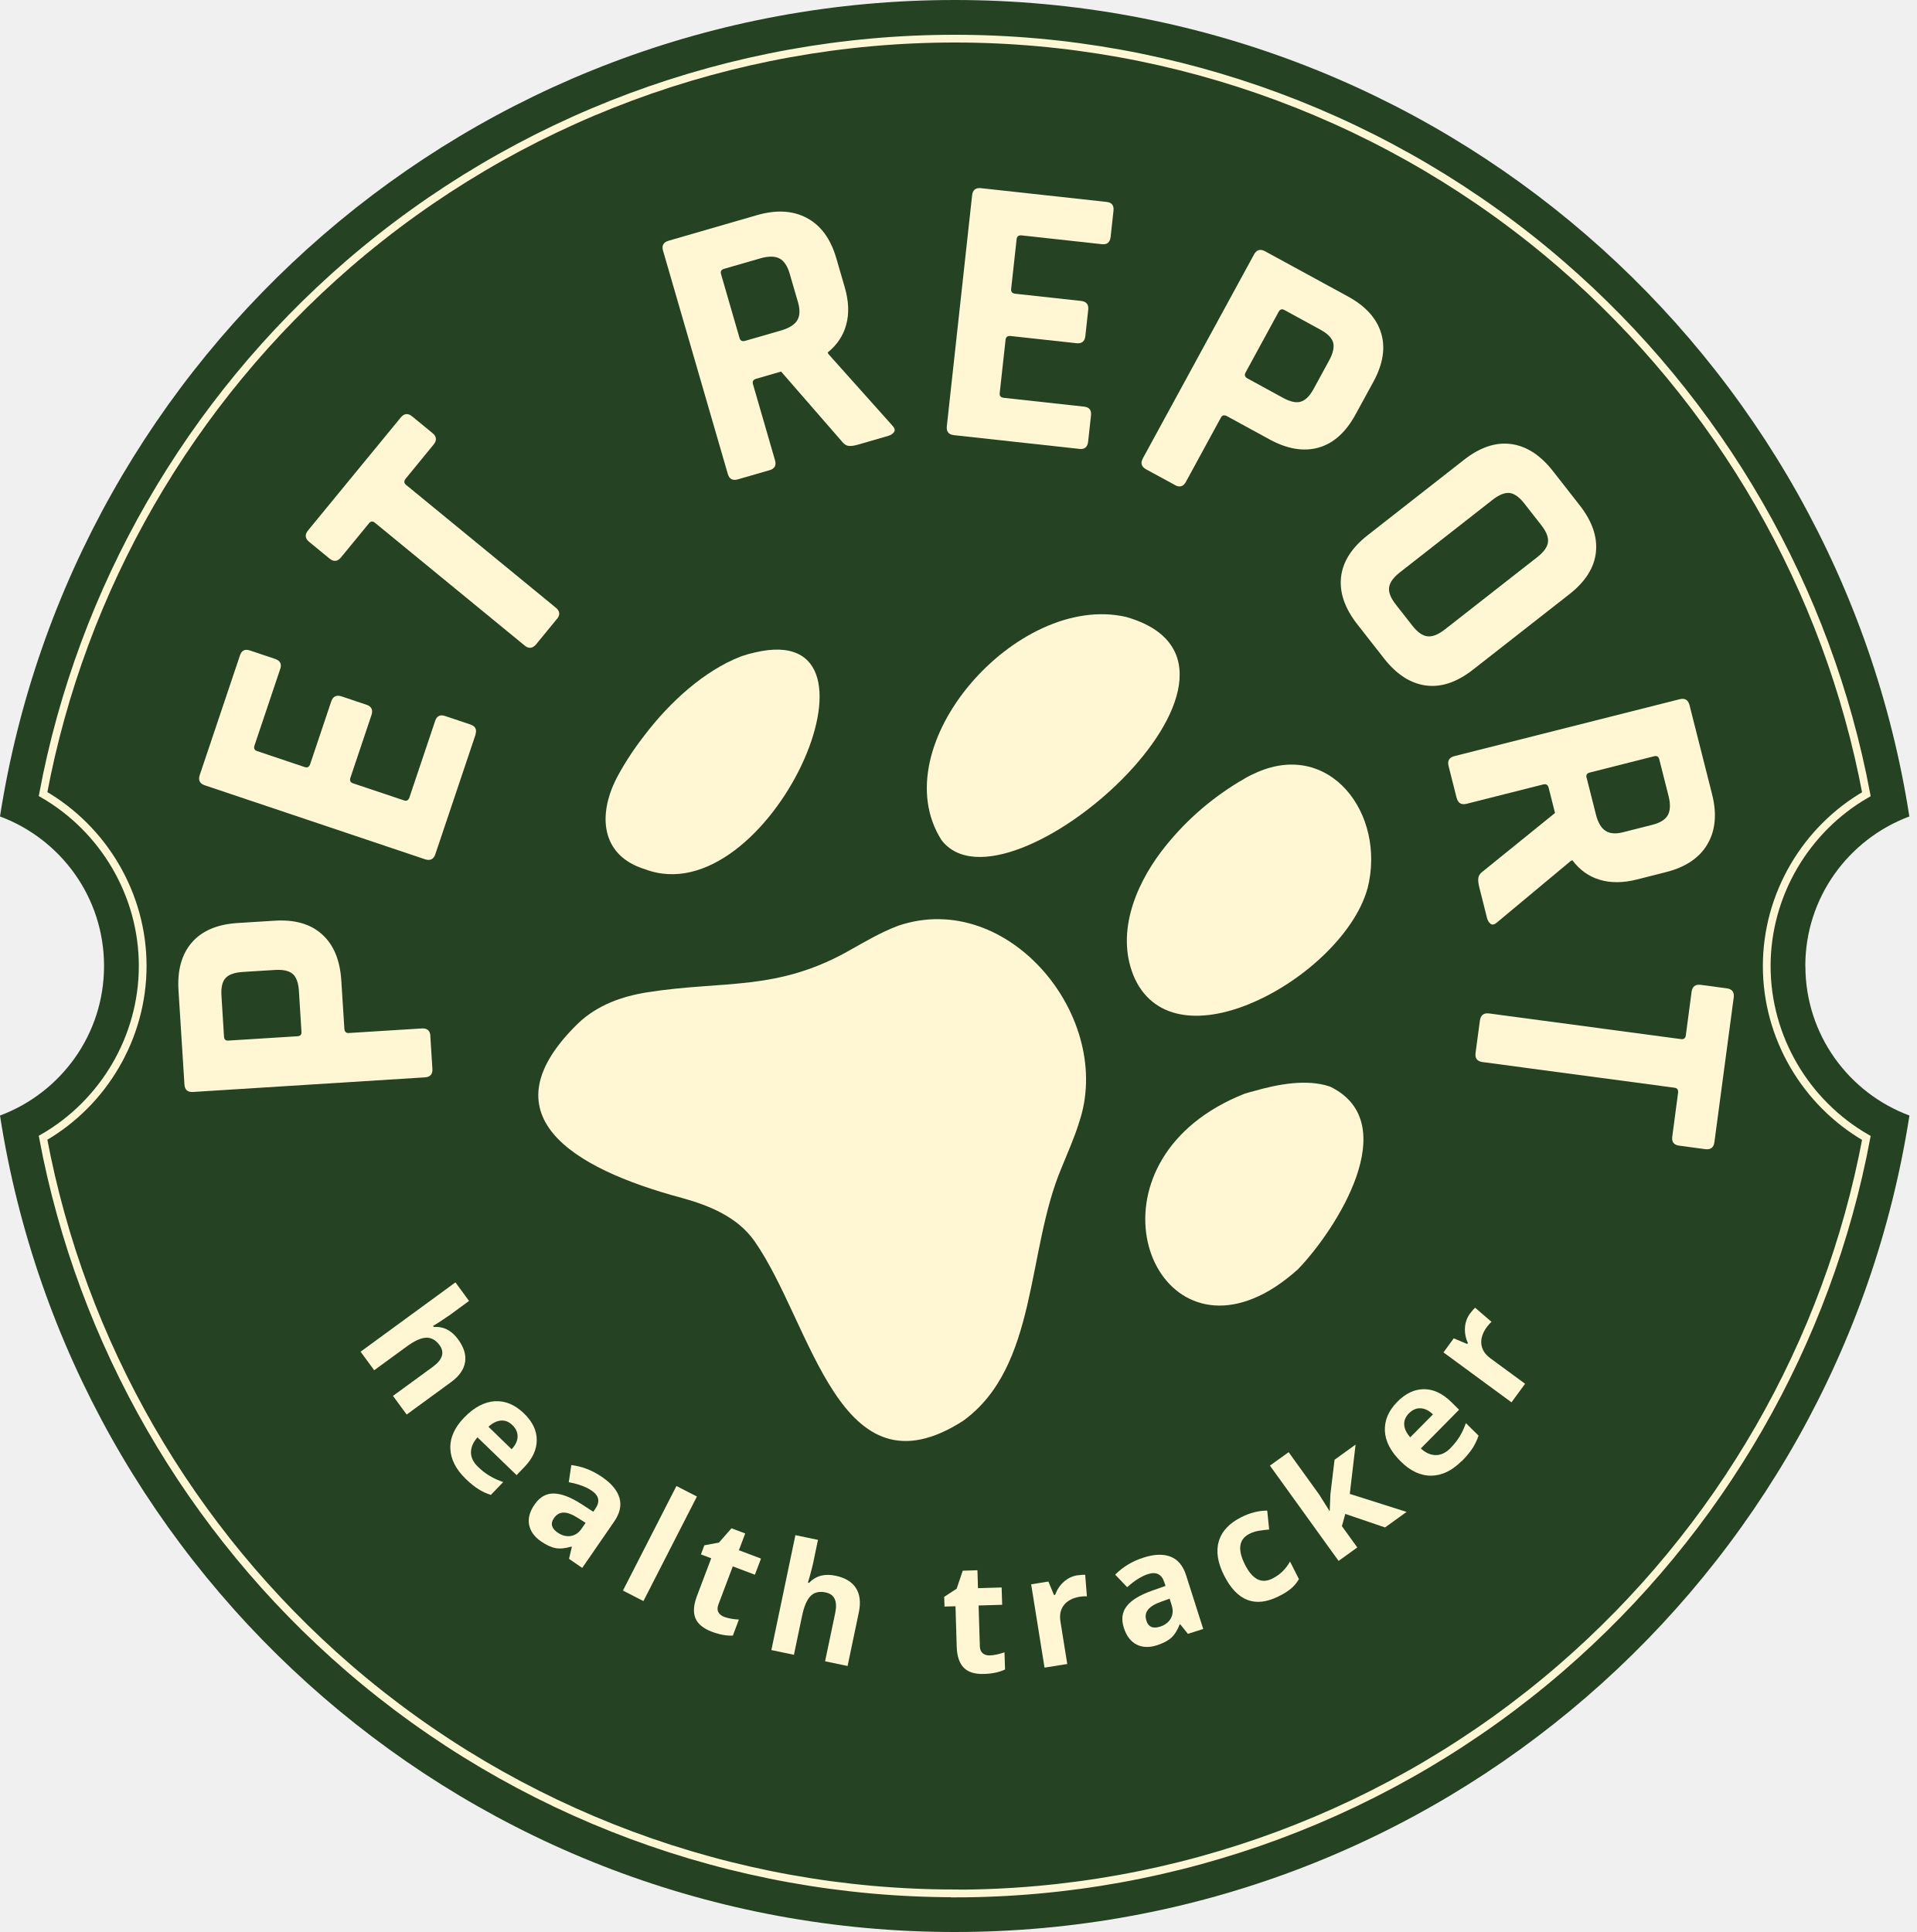
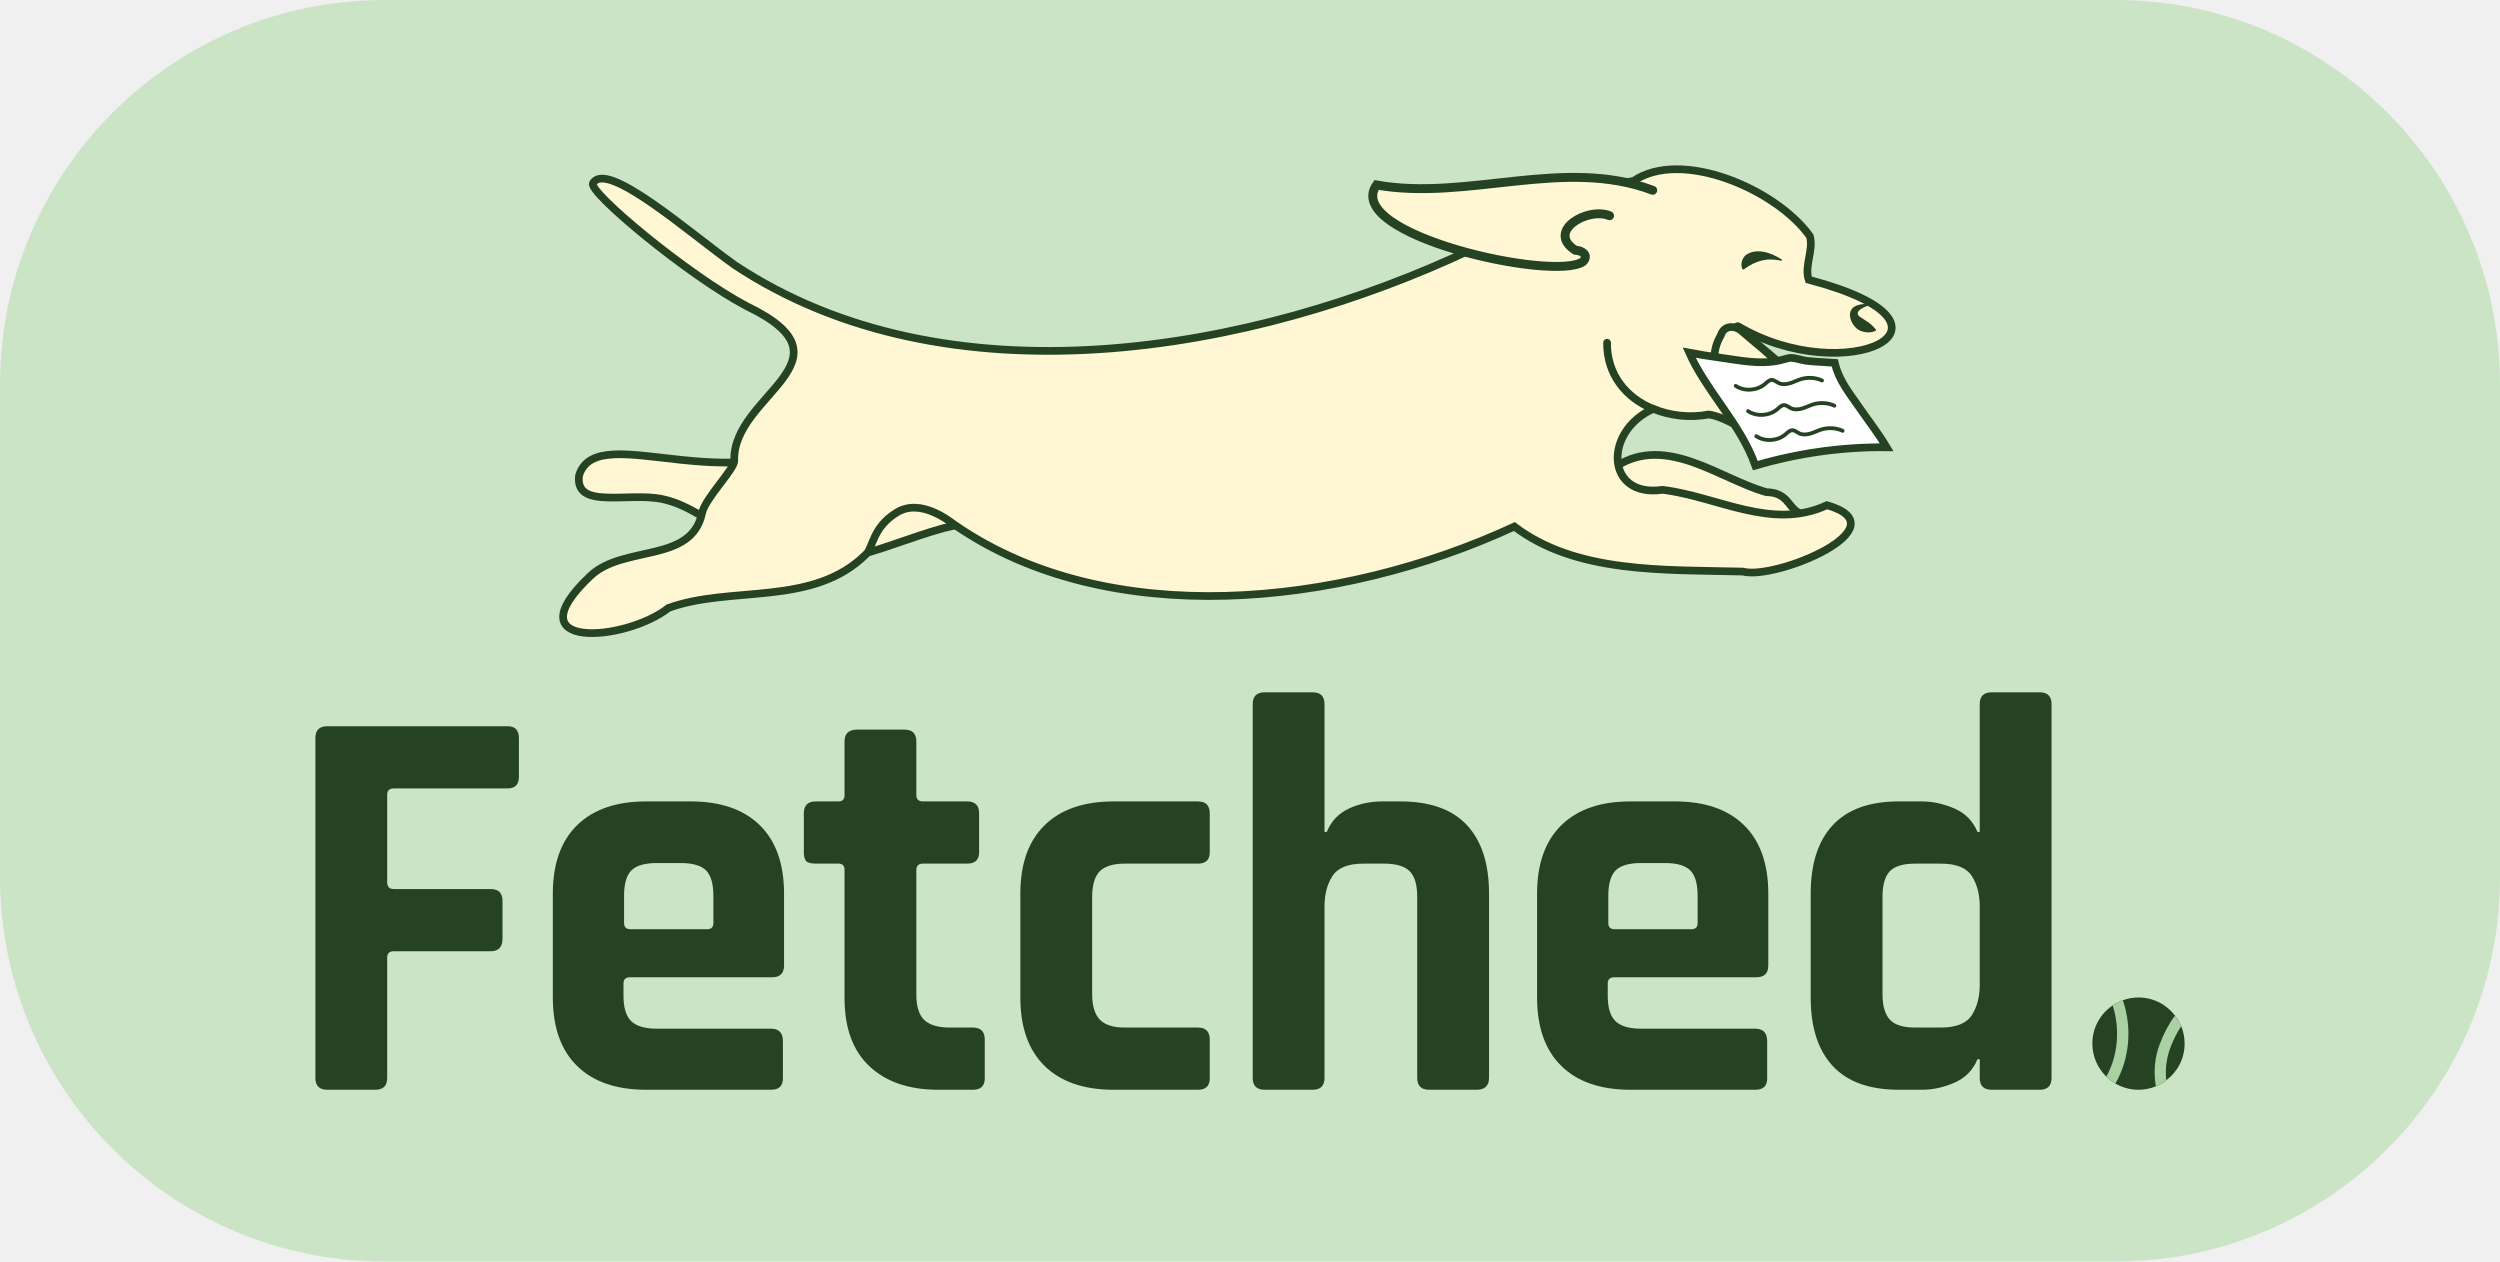
- <svg xmlns="http://www.w3.org/2000/svg" width="248" height="250" viewBox="0 0 248 250" fill="none">
-   <path d="M233.55 125C233.55 116.12 239.16 108.58 247.01 105.65C237.71 45.8 185.96 0 123.51 0C61.06 0 9.3 45.8 0 105.65C7.86 108.58 13.46 116.12 13.46 125C13.46 133.88 7.85 141.42 0 144.35C9.3 204.2 61.05 250 123.51 250C185.97 250 237.72 204.2 247.02 144.35C239.16 141.42 233.56 133.88 233.56 125H233.55Z" fill="#254222" />
-   <path d="M123.51 245C94.71 245 66.86 234.64 45.09 215.83C24.49 198.03 10.55 173.78 5.57 147.23C13.42 142.71 18.46 134.22 18.46 124.99C18.46 115.76 13.42 107.28 5.57 102.75C10.55 76.2 24.49 51.96 45.09 34.15C66.85 15.36 94.7 5 123.51 5C152.32 5 180.16 15.36 201.93 34.17C222.53 51.97 236.47 76.22 241.45 102.77C233.6 107.29 228.56 115.78 228.56 125.01C228.56 134.24 233.6 142.72 241.45 147.25C236.47 173.8 222.53 198.04 201.93 215.85C180.17 234.66 152.32 245.02 123.51 245.02V245Z" stroke="#FFF7D4" stroke-miterlimit="10" />
-   <path d="M55.67 134.06L55.94 138.3C55.98 139 55.66 139.37 54.96 139.41L24.97 141.3C24.27 141.34 23.9 141.02 23.86 140.32L23.09 128.14C22.93 125.55 23.5 123.49 24.81 121.97C26.12 120.45 28.09 119.61 30.71 119.44L35.5 119.14C38.13 118.97 40.19 119.56 41.67 120.91C43.16 122.25 43.98 124.22 44.15 126.82L44.55 133.11C44.58 133.51 44.77 133.7 45.14 133.67L54.57 133.08C55.27 133.04 55.64 133.36 55.68 134.06H55.67ZM39 133.51L38.67 128.22C38.6 127.16 38.33 126.42 37.86 126.02C37.38 125.62 36.63 125.45 35.6 125.51L31.41 125.77C30.35 125.84 29.6 126.1 29.18 126.56C28.76 127.02 28.58 127.78 28.65 128.85L28.98 134.14C29 134.51 29.2 134.68 29.56 134.65L38.49 134.09C38.86 134.07 39.03 133.87 39 133.51Z" fill="#FFF7D4" />
-   <path d="M61.53 95.03L56.32 110.53C56.1 111.19 55.65 111.41 54.99 111.19L26.5 101.62C25.84 101.4 25.62 100.95 25.84 100.29L31.05 84.79C31.26 84.16 31.7 83.95 32.36 84.18L35.58 85.26C36.24 85.48 36.47 85.91 36.26 86.54L32.93 96.45C32.8 96.83 32.91 97.08 33.26 97.19L39.42 99.26C39.77 99.38 40 99.25 40.13 98.87L42.85 90.77C43.07 90.11 43.52 89.89 44.18 90.11L47.4 91.19C48.06 91.41 48.28 91.86 48.06 92.52L45.34 100.62C45.21 101 45.32 101.25 45.67 101.36L52.26 103.57C52.61 103.69 52.84 103.56 52.97 103.18L56.3 93.27C56.51 92.64 56.95 92.43 57.61 92.66L60.83 93.74C61.49 93.96 61.72 94.39 61.51 95.02L61.53 95.03Z" fill="#FFF7D4" />
-   <path d="M72.04 80.1L69.379 83.35C68.909 83.92 68.409 83.98 67.87 83.53L48.499 67.64C48.22 67.41 47.959 67.43 47.73 67.72L44.11 72.13C43.67 72.67 43.169 72.72 42.63 72.28L40 70.12C39.46 69.68 39.41 69.18 39.849 68.64L51.84 54.03C52.279 53.49 52.779 53.44 53.319 53.88L55.95 56.04C56.489 56.48 56.539 56.98 56.099 57.52L52.489 61.93C52.239 62.24 52.249 62.51 52.529 62.74L71.9 78.63C72.439 79.07 72.49 79.57 72.049 80.11L72.04 80.1Z" fill="#FFF7D4" />
-   <path d="M99.53 60.85L95.45 62.03C94.78 62.22 94.34 61.99 94.15 61.31L85.78 32.45C85.58 31.78 85.82 31.34 86.5 31.15L97.93 27.84C100.43 27.12 102.58 27.24 104.39 28.21C106.2 29.18 107.46 30.91 108.19 33.41L109.28 37.16C109.8 38.95 109.87 40.56 109.48 41.99C109.1 43.42 108.3 44.62 107.09 45.6L107.15 45.79L115.39 55.01C115.73 55.36 115.83 55.66 115.67 55.89C115.51 56.13 115.26 56.3 114.91 56.4L111.02 57.53C110.48 57.69 110.05 57.74 109.74 57.69C109.43 57.64 109.14 57.43 108.86 57.06L101.05 48.08L97.83 49.01C97.45 49.12 97.31 49.35 97.41 49.71L100.26 59.55C100.46 60.22 100.22 60.66 99.54 60.85H99.53ZM96.35 44.12L101.06 42.76C102.08 42.46 102.77 42.03 103.13 41.46C103.48 40.89 103.52 40.12 103.25 39.16L102.16 35.41C101.86 34.39 101.41 33.73 100.81 33.43C100.21 33.13 99.39 33.14 98.37 33.43L93.66 34.79C93.31 34.89 93.18 35.12 93.28 35.47L95.67 43.73C95.77 44.08 96 44.21 96.35 44.11V44.12Z" fill="#FFF7D4" />
-   <path d="M139.67 58.09L123.42 56.31C122.72 56.23 122.41 55.85 122.49 55.15L125.76 25.28C125.84 24.58 126.22 24.27 126.92 24.35L143.17 26.13C143.83 26.2 144.13 26.59 144.05 27.28L143.68 30.66C143.6 31.36 143.23 31.67 142.57 31.6L132.18 30.46C131.78 30.42 131.56 30.58 131.52 30.94L130.81 37.4C130.77 37.76 130.95 37.97 131.35 38.01L139.85 38.94C140.55 39.02 140.86 39.4 140.78 40.1L140.41 43.48C140.33 44.18 139.95 44.49 139.25 44.41L130.75 43.48C130.35 43.44 130.13 43.6 130.09 43.96L129.33 50.87C129.29 51.24 129.47 51.44 129.87 51.48L140.26 52.62C140.92 52.69 141.22 53.08 141.14 53.77L140.77 57.15C140.69 57.85 140.32 58.16 139.66 58.09H139.67Z" fill="#FFF7D4" />
-   <path d="M152 62.76L148.27 60.73C147.66 60.4 147.52 59.92 147.85 59.31L162.23 32.93C162.56 32.32 163.04 32.18 163.65 32.51L174.36 38.35C176.64 39.59 178.08 41.17 178.67 43.09C179.26 45.01 178.92 47.12 177.66 49.43L175.36 53.64C174.1 55.95 172.5 57.38 170.58 57.92C168.65 58.46 166.54 58.11 164.26 56.87L158.73 53.85C158.38 53.66 158.11 53.72 157.94 54.05L153.42 62.35C153.09 62.96 152.61 63.1 152 62.77V62.76ZM161.35 48.95L166 51.49C166.94 52 167.7 52.16 168.3 51.97C168.9 51.78 169.44 51.24 169.94 50.33L171.95 46.64C172.46 45.7 172.63 44.93 172.47 44.33C172.3 43.73 171.75 43.17 170.82 42.66L166.17 40.12C165.85 39.94 165.6 40.02 165.42 40.34L161.14 48.2C160.96 48.52 161.04 48.77 161.36 48.95H161.35Z" fill="#FFF7D4" />
-   <path d="M179.04 85.19L175.59 80.78C173.97 78.71 173.27 76.67 173.49 74.68C173.71 72.69 174.86 70.88 176.93 69.26L189.41 59.49C191.48 57.87 193.51 57.19 195.5 57.46C197.49 57.73 199.29 58.9 200.91 60.97L204.36 65.38C205.98 67.45 206.68 69.49 206.46 71.48C206.24 73.47 205.09 75.28 203.02 76.9L190.54 86.67C188.46 88.29 186.44 88.97 184.45 88.7C182.46 88.43 180.66 87.26 179.04 85.19ZM180.54 78.18L182.73 80.98C183.39 81.82 184.04 82.27 184.68 82.34C185.32 82.41 186.05 82.12 186.87 81.49L198.88 72.09C199.72 71.43 200.18 70.79 200.26 70.16C200.34 69.53 200.05 68.79 199.39 67.95L197.2 65.15C196.54 64.31 195.9 63.86 195.28 63.79C194.66 63.73 193.93 64.02 193.09 64.68L181.08 74.08C180.27 74.72 179.81 75.35 179.71 75.98C179.61 76.61 179.89 77.34 180.54 78.18Z" fill="#FFF7D4" />
-   <path d="M188.44 103.24L187.4 99.12C187.23 98.44 187.48 98.02 188.16 97.84L217.29 90.48C217.97 90.31 218.39 90.56 218.57 91.24L221.49 102.78C222.13 105.3 221.93 107.45 220.9 109.22C219.87 110.99 218.09 112.2 215.57 112.84L211.79 113.8C209.98 114.26 208.37 114.27 206.95 113.84C205.53 113.41 204.36 112.57 203.43 111.33L203.24 111.38L193.74 119.3C193.38 119.63 193.08 119.72 192.85 119.55C192.62 119.38 192.46 119.12 192.37 118.77L191.38 114.84C191.24 114.29 191.2 113.86 191.26 113.55C191.32 113.24 191.54 112.95 191.92 112.69L201.17 105.2L200.35 101.95C200.25 101.56 200.02 101.41 199.67 101.5L189.73 104.01C189.05 104.18 188.63 103.93 188.45 103.25L188.44 103.24ZM205.26 100.64L206.46 105.39C206.72 106.42 207.13 107.13 207.69 107.5C208.25 107.87 209.01 107.94 209.98 107.69L213.76 106.73C214.79 106.47 215.47 106.04 215.78 105.45C216.09 104.86 216.12 104.04 215.86 103.01L214.66 98.26C214.57 97.9 214.35 97.77 213.99 97.86L205.65 99.97C205.29 100.06 205.16 100.28 205.25 100.64H205.26Z" fill="#FFF7D4" />
-   <path d="M190.89 136.25L191.45 132.09C191.55 131.36 191.94 131.05 192.64 131.14L217.47 134.46C217.83 134.51 218.04 134.35 218.09 133.99L218.84 128.34C218.93 127.65 219.33 127.35 220.02 127.44L223.39 127.89C224.08 127.98 224.38 128.38 224.29 129.07L221.79 147.8C221.7 148.49 221.3 148.79 220.61 148.7L217.24 148.25C216.55 148.16 216.24 147.76 216.34 147.07L217.09 141.42C217.14 141.02 216.99 140.8 216.62 140.75L191.79 137.43C191.1 137.34 190.8 136.94 190.89 136.25Z" fill="#FFF7D4" />
-   <path d="M52.6 183.029L50.84 180.629L55.99 176.869C57.26 175.939 57.55 174.999 56.86 174.059C56.37 173.389 55.78 173.069 55.11 173.099C54.43 173.129 53.58 173.529 52.56 174.279L48.41 177.309L46.65 174.909L58.92 165.939L60.68 168.339L58.18 170.169C57.99 170.309 57.51 170.629 56.77 171.119L56.02 171.579L56.11 171.709C57.36 171.619 58.42 172.149 59.27 173.319C60.03 174.359 60.32 175.339 60.16 176.289C60 177.239 59.39 178.089 58.35 178.849L52.6 183.049V183.029Z" fill="#FFF7D4" />
-   <path d="M60.21 191.32C58.95 190.1 58.3 188.79 58.26 187.41C58.22 186.03 58.82 184.69 60.06 183.42C61.33 182.11 62.64 181.41 64 181.32C65.35 181.24 66.61 181.76 67.77 182.88C68.88 183.95 69.44 185.1 69.44 186.33C69.44 187.56 68.91 188.73 67.83 189.84L66.83 190.88L61.77 185.99C61.21 186.62 60.93 187.27 60.93 187.94C60.93 188.61 61.24 189.24 61.85 189.82C62.32 190.28 62.82 190.66 63.33 190.97C63.85 191.28 64.44 191.55 65.1 191.78L63.5 193.44C62.94 193.27 62.41 193.02 61.9 192.7C61.39 192.38 60.82 191.92 60.21 191.33V191.32ZM66.3 184.42C65.85 183.98 65.35 183.78 64.82 183.82C64.28 183.86 63.74 184.12 63.19 184.62L66.19 187.53C66.69 186.99 66.95 186.45 66.96 185.9C66.97 185.35 66.75 184.86 66.3 184.42Z" fill="#FFF7D4" />
-   <path d="M73.61 201.719L73.98 200.169L73.92 200.129C73.15 200.359 72.47 200.429 71.9 200.329C71.33 200.229 70.69 199.939 69.98 199.449C69.12 198.849 68.61 198.139 68.45 197.299C68.29 196.469 68.53 195.589 69.16 194.679C69.82 193.729 70.64 193.249 71.62 193.259C72.6 193.269 73.78 193.709 75.16 194.589L76.75 195.619L77.02 195.229C77.65 194.319 77.5 193.539 76.56 192.899C75.84 192.399 74.85 192.039 73.58 191.799L73.91 189.579C75.32 189.749 76.65 190.269 77.91 191.139C79.12 191.969 79.86 192.869 80.14 193.839C80.42 194.809 80.19 195.829 79.45 196.899L75.32 202.889L73.61 201.709V201.719ZM75.76 197.059L74.79 196.439C74.06 195.969 73.44 195.729 72.93 195.729C72.42 195.729 72 195.959 71.66 196.449C71.18 197.139 71.34 197.759 72.13 198.309C72.7 198.699 73.26 198.849 73.83 198.759C74.4 198.669 74.87 198.349 75.24 197.809L75.75 197.069L75.76 197.059Z" fill="#FFF7D4" />
-   <path d="M83.24 207.179L80.59 205.819L87.51 192.289L90.16 193.649L83.24 207.179Z" fill="#FFF7D4" />
-   <path d="M93.71 209.23C94.2 209.41 94.82 209.53 95.59 209.57L94.81 211.64C94 211.69 93.09 211.52 92.08 211.14C90.97 210.72 90.26 210.13 89.96 209.38C89.66 208.63 89.73 207.68 90.15 206.56L92.01 201.64L90.68 201.14L91.12 199.96L93.01 199.61L94.63 197.76L96.41 198.43L95.59 200.6L98.45 201.68L97.66 203.77L94.8 202.69L92.94 207.62C92.79 208.02 92.79 208.35 92.94 208.62C93.09 208.89 93.35 209.1 93.72 209.24L93.71 209.23Z" fill="#FFF7D4" />
-   <path d="M109.66 215.579L106.74 214.969L108.05 208.729C108.37 207.189 107.96 206.299 106.81 206.059C105.99 205.889 105.35 206.039 104.87 206.519C104.39 206.999 104.02 207.859 103.76 209.099L102.71 214.129L99.79 213.519L102.9 198.649L105.82 199.259L105.19 202.289C105.14 202.529 105 203.079 104.77 203.939L104.52 204.789L104.67 204.819C105.54 203.909 106.68 203.599 108.09 203.899C109.34 204.159 110.23 204.699 110.74 205.509C111.25 206.319 111.37 207.359 111.11 208.619L109.65 215.589L109.66 215.579Z" fill="#FFF7D4" />
-   <path d="M128.09 214.209C128.61 214.189 129.23 214.059 129.95 213.809L130.02 216.029C129.29 216.379 128.38 216.579 127.3 216.609C126.11 216.649 125.23 216.369 124.67 215.789C124.11 215.209 123.81 214.309 123.77 213.109L123.61 207.849L122.19 207.889L122.15 206.629L123.76 205.579L124.55 203.249L126.45 203.189L126.52 205.509L129.58 205.419L129.65 207.659L126.6 207.749L126.76 213.009C126.77 213.429 126.9 213.739 127.14 213.939C127.38 214.139 127.7 214.229 128.09 214.209Z" fill="#FFF7D4" />
-   <path d="M139.38 203.85C139.78 203.79 140.11 203.76 140.39 203.78L140.61 206.57C140.36 206.54 140.07 206.56 139.73 206.61C138.79 206.76 138.1 207.12 137.65 207.68C137.2 208.25 137.05 208.96 137.19 209.83L138.07 215.32L135.13 215.79L133.4 205.01L135.63 204.65L136.35 206.39L136.5 206.37C136.74 205.71 137.11 205.15 137.62 204.69C138.13 204.23 138.72 203.95 139.39 203.84L139.38 203.85Z" fill="#FFF7D4" />
-   <path d="M153.68 211.419L152.68 210.179L152.61 210.199C152.32 210.949 151.97 211.529 151.53 211.919C151.1 212.309 150.48 212.639 149.66 212.899C148.66 213.219 147.78 213.179 147.03 212.799C146.27 212.409 145.73 211.689 145.39 210.639C145.04 209.539 145.16 208.599 145.77 207.829C146.37 207.059 147.45 206.399 148.99 205.849L150.78 205.219L150.63 204.759C150.29 203.709 149.59 203.349 148.51 203.689C147.68 203.959 146.78 204.519 145.82 205.379L144.27 203.759C145.27 202.749 146.49 202.009 147.95 201.549C149.35 201.099 150.51 201.069 151.45 201.439C152.39 201.809 153.06 202.619 153.45 203.859L155.66 210.789L153.68 211.419ZM151.31 206.869L150.22 207.259C149.4 207.549 148.84 207.889 148.52 208.289C148.2 208.689 148.13 209.169 148.31 209.729C148.56 210.529 149.15 210.779 150.07 210.489C150.73 210.279 151.19 209.919 151.47 209.419C151.74 208.919 151.78 208.349 151.58 207.719L151.31 206.859V206.869Z" fill="#FFF7D4" />
-   <path d="M165.42 206.56C162.38 208.09 160.03 207.18 158.35 203.85C157.52 202.19 157.29 200.72 157.68 199.43C158.06 198.14 159.03 197.11 160.57 196.33C161.7 195.76 162.82 195.47 163.94 195.47L164.19 197.92C163.69 197.96 163.23 198.02 162.81 198.09C162.4 198.16 162.01 198.29 161.65 198.47C160.27 199.17 160.07 200.5 161.06 202.46C162.02 204.37 163.19 204.97 164.58 204.28C165.09 204.02 165.53 203.72 165.9 203.36C166.27 203 166.6 202.57 166.89 202.06L168.04 204.34C167.75 204.83 167.41 205.24 167.02 205.56C166.63 205.89 166.11 206.22 165.44 206.55L165.42 206.56Z" fill="#FFF7D4" />
-   <path d="M172.03 195.48L172.11 193.37L172.65 188.89L175.37 186.93L174.62 193.31L181.97 195.64L179.18 197.65L174.04 195.9L173.6 197.48L175.59 200.24L173.17 201.98L164.29 189.65L166.71 187.91L170.67 193.41L171.99 195.51L172.02 195.49L172.03 195.48Z" fill="#FFF7D4" />
-   <path d="M189.11 189.04C187.87 190.29 186.56 190.93 185.18 190.95C183.8 190.97 182.47 190.36 181.21 189.11C179.91 187.82 179.22 186.5 179.16 185.15C179.1 183.8 179.63 182.55 180.76 181.4C181.84 180.3 183 179.76 184.23 179.76C185.46 179.76 186.62 180.32 187.73 181.4L188.76 182.42L183.81 187.43C184.43 188 185.08 188.29 185.75 188.29C186.42 188.29 187.05 187.99 187.64 187.39C188.1 186.92 188.49 186.43 188.81 185.92C189.13 185.41 189.4 184.82 189.64 184.15L191.28 185.77C191.1 186.32 190.84 186.86 190.52 187.37C190.19 187.88 189.73 188.44 189.13 189.05L189.11 189.04ZM182.28 182.87C181.84 183.32 181.63 183.81 181.66 184.35C181.69 184.89 181.95 185.43 182.44 185.99L185.38 183.02C184.85 182.51 184.31 182.25 183.76 182.23C183.21 182.21 182.72 182.43 182.28 182.88V182.87Z" fill="#FFF7D4" />
-   <path d="M190.17 169.98C190.41 169.65 190.63 169.4 190.84 169.22L192.96 171.05C192.76 171.21 192.57 171.42 192.36 171.7C191.8 172.47 191.56 173.21 191.64 173.92C191.72 174.64 192.11 175.25 192.82 175.77L197.3 179.06L195.54 181.46L186.74 175L188.07 173.18L189.81 173.91L189.9 173.79C189.61 173.16 189.48 172.49 189.52 171.81C189.56 171.13 189.78 170.51 190.18 169.96L190.17 169.98Z" fill="#FFF7D4" />
-   <path d="M176.9 115.001C175.31 120.731 168.83 126.801 162.17 129.681C155.95 132.411 149.54 132.351 146.83 126.681C144.29 121.101 146.72 114.841 150.23 110.191C153.01 106.551 156.38 103.531 160.35 101.131L160.53 101.041C161.08 100.691 161.63 100.381 162.18 100.141C171.88 95.471 179.4 105.231 176.91 115.001H176.9Z" fill="#FFF7D4" />
-   <path d="M167.9 164.26C165.89 166.05 163.98 167.28 162.17 168.01C147.73 173.96 140.17 149.78 161 141.53C161.37 141.42 161.77 141.29 162.17 141.2C165.37 140.27 169.07 139.61 171.98 140.58L172.16 140.65C181.62 145.35 172.95 159.02 167.9 164.26Z" fill="#FFF7D4" />
-   <path d="M121.79 108.691C130.14 119.671 167.8 86.341 145.82 79.871L145.63 79.821C131.57 76.641 114.08 96.491 121.79 108.691Z" fill="#FFF7D4" />
-   <path d="M83.42 112.47C77.67 110.71 77.22 105.3 80 100.26C80.93 98.56 82.07 96.82 83.4 95.12C86.71 90.78 91.12 86.79 95.81 84.96L96.01 84.89C96.58 84.69 97.13 84.54 97.66 84.43C116.75 79.89 99.38 118.56 83.42 112.47Z" fill="#FFF7D4" />
-   <path d="M139.55 145.39C144.29 131.84 130.53 114.96 116.23 119.78L116.02 119.86C114 120.63 112.01 121.79 110.11 122.86C100.55 128.36 93.65 126.821 83.7 128.411C80.43 128.931 77.3 130.061 74.83 132.381C62.68 144.181 73.8 151.15 88.21 155.01C91.8 156 95.4 157.48 97.6 160.59C105.1 171.3 108.52 194.2 124.62 183.84C134.29 176.81 132.77 161.94 137.31 151.16C138.08 149.26 138.93 147.361 139.55 145.41V145.39Z" fill="#FFF7D4" />
+ <svg xmlns="http://www.w3.org/2000/svg" width="325" height="164" viewBox="0 0 325 164" fill="none">
+   <g clip-path="url(#clip0_3_5)">
+     <path d="M275 0H50C22.386 0 0 22.386 0 50V114C0 141.614 22.386 164 50 164H275C302.614 164 325 141.614 325 114V50C325 22.386 302.614 0 275 0Z" fill="#CAE4C5" />
+     <path d="M48.79 141.667H42.543C41.514 141.667 41 141.153 41 140.124V95.954C41 94.925 41.514 94.411 42.543 94.411H65.988C66.973 94.411 67.458 94.925 67.458 95.954V100.952C67.458 101.981 66.973 102.495 65.988 102.495H51.216C50.628 102.495 50.334 102.76 50.334 103.303V114.695C50.334 115.283 50.628 115.577 51.216 115.577H63.783C64.812 115.577 65.326 116.091 65.326 117.12V122.044C65.326 123.117 64.812 123.661 63.783 123.661H51.216C50.628 123.661 50.334 123.926 50.334 124.47V140.124C50.334 141.153 49.819 141.667 48.79 141.667Z" fill="#254222" />
+     <path d="M100.236 141.667H83.994C80.128 141.667 77.13 140.638 75.028 138.58C72.926 136.523 71.867 133.553 71.867 129.688V116.165C71.867 112.299 72.926 109.33 75.028 107.272C77.13 105.214 80.128 104.185 83.994 104.185H89.8C93.666 104.185 96.664 105.214 98.766 107.272C100.868 109.33 101.926 112.299 101.926 116.165V125.499C101.926 126.527 101.412 127.042 100.383 127.042H81.936C81.348 127.042 81.054 127.306 81.054 127.85V129.467C81.054 130.981 81.377 132.069 82.039 132.73C82.7 133.392 83.817 133.73 85.39 133.73H100.236C101.265 133.73 101.779 134.274 101.779 135.347V140.197C101.779 141.182 101.265 141.667 100.236 141.667ZM81.936 120.795H91.931C92.475 120.795 92.74 120.53 92.74 119.986V116.459C92.74 114.886 92.416 113.784 91.784 113.152C91.152 112.52 90.05 112.196 88.477 112.196H85.39C83.817 112.196 82.715 112.52 82.083 113.152C81.451 113.784 81.128 114.886 81.128 116.459V119.986C81.128 120.53 81.392 120.795 81.936 120.795Z" fill="#254222" />
+     <path d="M108.982 112.269H106.042C105.41 112.269 104.984 112.152 104.793 111.931C104.601 111.711 104.499 111.329 104.499 110.799V105.728C104.499 104.699 105.013 104.185 106.042 104.185H108.982C109.526 104.185 109.79 103.92 109.79 103.377V96.395C109.79 95.366 110.334 94.851 111.407 94.851H117.58C118.609 94.851 119.124 95.366 119.124 96.395V103.377C119.124 103.92 119.418 104.185 120.006 104.185H125.738C126.767 104.185 127.282 104.699 127.282 105.728V110.799C127.282 111.784 126.767 112.269 125.738 112.269H120.006C119.418 112.269 119.124 112.534 119.124 113.078V129.32C119.124 130.834 119.462 131.922 120.153 132.598C120.844 133.259 121.961 133.583 123.533 133.583H126.473C127.502 133.583 128.017 134.097 128.017 135.126V140.197C128.017 141.182 127.502 141.667 126.473 141.667H121.99C118.168 141.667 115.185 140.653 113.024 138.61C110.863 136.581 109.79 133.627 109.79 129.761V113.078C109.79 112.534 109.526 112.269 108.982 112.269Z" fill="#254222" />
+     <path d="M157.267 135.126V140.197C157.267 141.182 156.753 141.667 155.724 141.667H144.773C140.908 141.667 137.909 140.638 135.807 138.58C133.705 136.523 132.647 133.553 132.647 129.688V116.165C132.647 112.299 133.705 109.33 135.807 107.272C137.909 105.214 140.908 104.185 144.773 104.185H155.724C156.753 104.185 157.267 104.7 157.267 105.729V110.8C157.267 111.785 156.753 112.27 155.724 112.27H146.243C144.729 112.27 143.627 112.608 142.98 113.254C142.319 113.916 141.981 115.033 141.981 116.606V129.247C141.981 130.761 142.319 131.863 142.98 132.554C143.642 133.245 144.729 133.583 146.243 133.583H155.724C156.753 133.583 157.267 134.097 157.267 135.126Z" fill="#254222" />
+     <path d="M170.643 141.667H164.396C163.367 141.667 162.853 141.153 162.853 140.124V91.544C162.853 90.515 163.367 90.001 164.396 90.001H170.643C171.672 90.001 172.186 90.515 172.186 91.544V108.154H172.48C173.068 106.728 174.038 105.714 175.391 105.097C176.743 104.479 178.169 104.185 179.683 104.185H182.035C185.9 104.185 188.796 105.214 190.707 107.272C192.618 109.33 193.573 112.299 193.573 116.165V140.124C193.573 141.153 193.029 141.667 191.956 141.667H185.783C184.754 141.667 184.239 141.153 184.239 140.124V116.606C184.239 115.033 183.916 113.916 183.255 113.254C182.593 112.593 181.476 112.27 179.903 112.27H177.257C175.244 112.27 173.906 112.813 173.215 113.886C172.524 114.959 172.186 116.282 172.186 117.855V140.124C172.186 141.153 171.672 141.667 170.643 141.667Z" fill="#254222" />
+     <path d="M228.189 141.667H211.947C208.081 141.667 205.082 140.638 202.98 138.58C200.879 136.523 199.82 133.553 199.82 129.688V116.165C199.82 112.299 200.879 109.33 202.98 107.272C205.082 105.214 208.081 104.185 211.947 104.185H217.753C221.619 104.185 224.617 105.214 226.719 107.272C228.821 109.33 229.879 112.299 229.879 116.165V125.499C229.879 126.527 229.365 127.042 228.336 127.042H209.889C209.301 127.042 209.007 127.306 209.007 127.85V129.467C209.007 130.981 209.33 132.069 209.992 132.73C210.653 133.392 211.77 133.73 213.343 133.73H228.189C229.218 133.73 229.732 134.274 229.732 135.347V140.197C229.732 141.182 229.218 141.667 228.189 141.667ZM209.889 120.795H219.884C220.428 120.795 220.692 120.53 220.692 119.986V116.459C220.692 114.886 220.369 113.784 219.737 113.152C219.105 112.52 218.003 112.196 216.43 112.196H213.343C211.77 112.196 210.668 112.52 210.036 113.152C209.404 113.784 209.08 114.886 209.08 116.459V119.986C209.08 120.53 209.345 120.795 209.889 120.795Z" fill="#254222" />
+     <path d="M249.869 141.667H246.856C243.035 141.667 240.168 140.638 238.257 138.58C236.347 136.523 235.391 133.553 235.391 129.688V116.165C235.391 112.299 236.347 109.33 238.257 107.272C240.168 105.214 243.035 104.185 246.856 104.185H249.869C251.236 104.185 252.633 104.494 254.059 105.097C255.484 105.714 256.484 106.728 257.072 108.154H257.366V91.544C257.366 90.515 257.88 90.001 258.909 90.001H265.156C266.185 90.001 266.7 90.515 266.7 91.544V140.124C266.7 141.153 266.185 141.667 265.156 141.667H258.909C257.88 141.667 257.366 141.153 257.366 140.124V137.698H257.072C256.484 139.124 255.484 140.138 254.059 140.756C252.633 141.373 251.236 141.667 249.869 141.667ZM257.366 127.997V117.855C257.366 116.282 257.028 114.959 256.337 113.886C255.646 112.813 254.308 112.27 252.295 112.27H248.988C247.415 112.27 246.312 112.608 245.68 113.254C245.048 113.916 244.725 115.033 244.725 116.606V129.247C244.725 130.761 245.048 131.863 245.68 132.554C246.312 133.245 247.415 133.583 248.988 133.583H252.295C254.308 133.583 255.646 133.039 256.337 131.966C257.028 130.893 257.366 129.57 257.366 127.997Z" fill="#254222" />
+     <path d="M284 135.67C284 137.625 283.059 139.36 281.619 140.433C281.222 140.756 280.766 141.021 280.296 141.212C279.59 141.506 278.811 141.668 278.003 141.668C276.915 141.668 275.886 141.374 275.004 140.859C274.578 140.609 274.181 140.301 273.828 139.962C272.697 138.875 272.006 137.346 272.006 135.67C272.006 133.598 273.049 131.775 274.651 130.702C275.048 130.423 275.489 130.202 275.96 130.041C276.592 129.806 277.283 129.673 278.003 129.673C279.943 129.673 281.663 130.599 282.75 132.025C283.074 132.437 283.338 132.907 283.559 133.407C283.838 134.098 284 134.877 284 135.67Z" fill="#254222" />
+     <path d="M282.192 136.082C281.663 137.479 281.442 138.934 281.619 140.433C281.222 140.756 280.766 141.021 280.296 141.212C280.252 141.168 280.237 141.124 280.237 141.08C279.958 139.242 280.105 137.435 280.781 135.7C281.266 134.407 281.913 133.142 282.751 132.025C283.074 132.437 283.339 132.907 283.559 133.407C282.986 134.245 282.545 135.171 282.192 136.082Z" fill="#AAD1A1" />
+     <path d="M275.034 140.815C275.034 140.815 275.019 140.844 275.004 140.859C274.578 140.609 274.181 140.301 273.828 139.962C275.372 137.14 275.607 133.76 274.652 130.702C275.048 130.423 275.489 130.202 275.96 130.041C275.974 130.07 275.989 130.1 276.004 130.129C277.18 133.627 276.856 137.596 275.034 140.815Z" fill="#AAD1A1" />
+     <path d="M210.11 60.618C216.68 56.414 223.676 62.338 229.644 63.984C232.305 64.028 232.466 65.836 233.642 66.527C234.818 67.218 235.583 69.099 233.054 69.04C230.526 68.981 223.397 65.322 220.84 65.895C218.282 66.468 212.403 64.337 211.183 64.748C209.963 65.16 210.11 60.618 210.11 60.618Z" fill="#FFF7D4" stroke="#254222" stroke-miterlimit="10" />
+     <path d="M124.195 68.276C115.934 70.128 107.247 75.743 98.737 71.657C97.164 70.966 95.694 70.04 94.254 69.07C91.681 67.365 89.168 65.557 86.184 64.896C84.009 64.411 81.201 64.749 78.982 64.675C76.674 64.616 74.984 64.117 75.278 61.809C76.468 57.943 81.76 59.06 88.389 59.766C91.02 60.045 93.857 60.251 96.738 60.06C100.721 59.795 104.793 58.737 108.467 56.003L124.195 68.276Z" fill="#FFF7D4" stroke="#254222" stroke-miterlimit="10" />
+     <path d="M225.969 42.421C225.822 42.333 225.69 42.539 225.808 42.642C228.336 44.773 235.127 49.491 235.127 52.637C235.127 53.769 234.583 54.871 233.231 55.871C229.615 59.119 225.793 54.371 222.133 53.886C219.693 54.342 217.135 54.063 214.931 53.151C208.404 56.047 208.713 64.763 216.121 63.676C223.294 64.543 230.305 69.011 237.508 65.675C247.415 68.541 230.761 75.464 226.572 74.303C216.268 74.053 204.935 74.567 196.866 68.453C174.009 79.021 144.024 81.946 124.195 68.291C123.534 67.835 119.741 64.69 116.596 66.615C113.45 68.526 113.494 71.143 112.642 71.995C105.733 78.933 95.047 76.067 86.904 79.036C81.304 83.431 66.444 84.592 76.762 74.861C81.054 70.805 89.888 73.259 91.27 66.689C91.681 64.734 95.488 61.03 95.459 59.869C95.165 51.329 111.848 46.89 97.046 39.79C89.462 35.792 76.439 24.959 77.085 23.827C78.849 20.726 89.624 30.251 95.444 34.41C122.99 52.754 162.618 46.066 191.545 32.308C198.159 29.163 200.055 28.399 203.936 26.311C207.816 24.224 212.373 23.519 212.373 23.519C218.561 19.3 230.908 24.577 235.288 30.706C235.788 32.544 234.539 34.557 235.127 36.365C257.777 42.318 239.904 50.667 225.969 42.421Z" fill="#FFF7D4" stroke="#254222" stroke-miterlimit="10" />
+     <path d="M208.919 44.553C208.89 48.771 211.447 51.725 214.843 53.137L208.919 44.553Z" fill="#FFF7D4" />
+     <path d="M208.919 44.553C208.89 48.771 211.447 51.725 214.843 53.137" stroke="#254222" stroke-miterlimit="10" stroke-linecap="round" />
+     <path d="M231.614 33.823C229.967 33.073 227.087 32.764 226.601 35.013L231.614 33.823Z" fill="#FFF7D4" />
+     <path d="M231.584 33.896C229.615 33.47 228.248 33.896 226.675 35.028C226.631 35.072 226.557 35.042 226.528 34.998C226.234 34.425 226.425 33.675 226.91 33.191C228.336 32.117 230.394 32.911 231.643 33.749C231.702 33.793 231.658 33.896 231.584 33.881V33.896Z" fill="#254222" />
+     <path d="M243.049 39.658C242.447 39.864 241.021 40.393 241.668 41.099C242.417 41.628 243.182 41.98 243.873 42.848C243.902 42.877 243.902 42.936 243.873 42.98C243.27 43.289 242.623 43.259 242.02 43.068C240.756 42.686 239.698 40.408 241.33 39.731C241.932 39.496 242.491 39.511 243.035 39.526C243.123 39.526 243.138 39.643 243.049 39.673V39.658Z" fill="#254222" />
+     <path d="M226.278 42.935C229.35 45.64 237.405 51.108 231.863 55.165C227.336 53.68 220.531 48.991 223.706 43.597C224.029 42.524 225.043 42.259 225.999 42.744L226.278 42.921V42.935Z" fill="#FFF7D4" stroke="#254222" stroke-miterlimit="10" />
+     <path d="M219.596 45.845C220.842 46.076 222.096 46.291 223.361 46.459H223.362C225.986 46.801 228.725 47.474 231.514 46.818L231.515 46.819C231.764 46.764 232.046 46.675 232.246 46.621C232.468 46.56 232.653 46.523 232.826 46.522C233.099 46.529 233.396 46.587 233.73 46.666C234.045 46.742 234.416 46.84 234.762 46.896C234.763 46.896 234.765 46.897 234.766 46.897L234.769 46.898C234.979 46.933 235.639 46.982 236.394 47.034C237.054 47.079 237.826 47.126 238.522 47.171C239.047 49.469 240.437 51.121 241.697 52.95C242.921 54.727 244.207 56.363 245.268 58.148C239.506 58.086 233.722 58.901 228.198 60.532C227.205 57.72 225.54 55.243 223.874 52.838C222.281 50.538 220.693 48.305 219.596 45.845Z" fill="white" stroke="#254222" />
+     <path d="M225.646 50.167C226.793 50.917 228.424 50.8 229.468 49.903C229.718 49.682 229.982 49.403 230.32 49.389C230.644 49.389 230.908 49.638 231.202 49.785C231.673 50.02 232.231 49.962 232.716 49.815C233.201 49.668 233.672 49.418 234.171 49.271C235.053 49.021 236.023 49.08 236.861 49.462" stroke="#254222" stroke-width="0.5" stroke-miterlimit="10" stroke-linecap="round" />
+     <path d="M227.248 53.445C228.394 54.195 230.026 54.077 231.07 53.181C231.32 52.96 231.584 52.681 231.922 52.666C232.246 52.666 232.51 52.916 232.804 53.063C233.274 53.298 233.833 53.239 234.318 53.093C234.803 52.946 235.274 52.696 235.773 52.549C236.655 52.299 237.625 52.358 238.463 52.74" stroke="#254222" stroke-width="0.5" stroke-miterlimit="10" stroke-linecap="round" />
+     <path d="M228.321 56.708C229.467 57.458 231.099 57.34 232.143 56.443C232.393 56.223 232.657 55.944 232.995 55.929C233.319 55.929 233.583 56.179 233.877 56.326C234.347 56.561 234.906 56.502 235.391 56.355C235.876 56.208 236.347 55.958 236.846 55.811C237.728 55.562 238.698 55.62 239.536 56.002" stroke="#254222" stroke-width="0.5" stroke-miterlimit="10" stroke-linecap="round" />
+     <path d="M214.857 24.739C203.333 20.373 190.751 26.15 178.948 24.048C174.48 30.486 202.113 36.674 205.803 33.999C206.582 33.161 205.656 32.544 204.788 32.529C200.937 30.045 206.405 26.87 209.242 28.046" fill="#FFF7D4" />
+     <path d="M214.857 24.739C203.333 20.373 190.751 26.15 178.948 24.048C174.48 30.486 202.113 36.674 205.803 33.999C206.582 33.161 205.656 32.544 204.788 32.529C200.937 30.045 206.405 26.87 209.242 28.046" stroke="#254222" stroke-width="1.16" stroke-miterlimit="10" stroke-linecap="round" />
+   </g>
+   <defs>
+     <clipPath id="clip0_3_5">
+       <rect width="325" height="164" fill="white" />
+     </clipPath>
+   </defs>
</svg>
